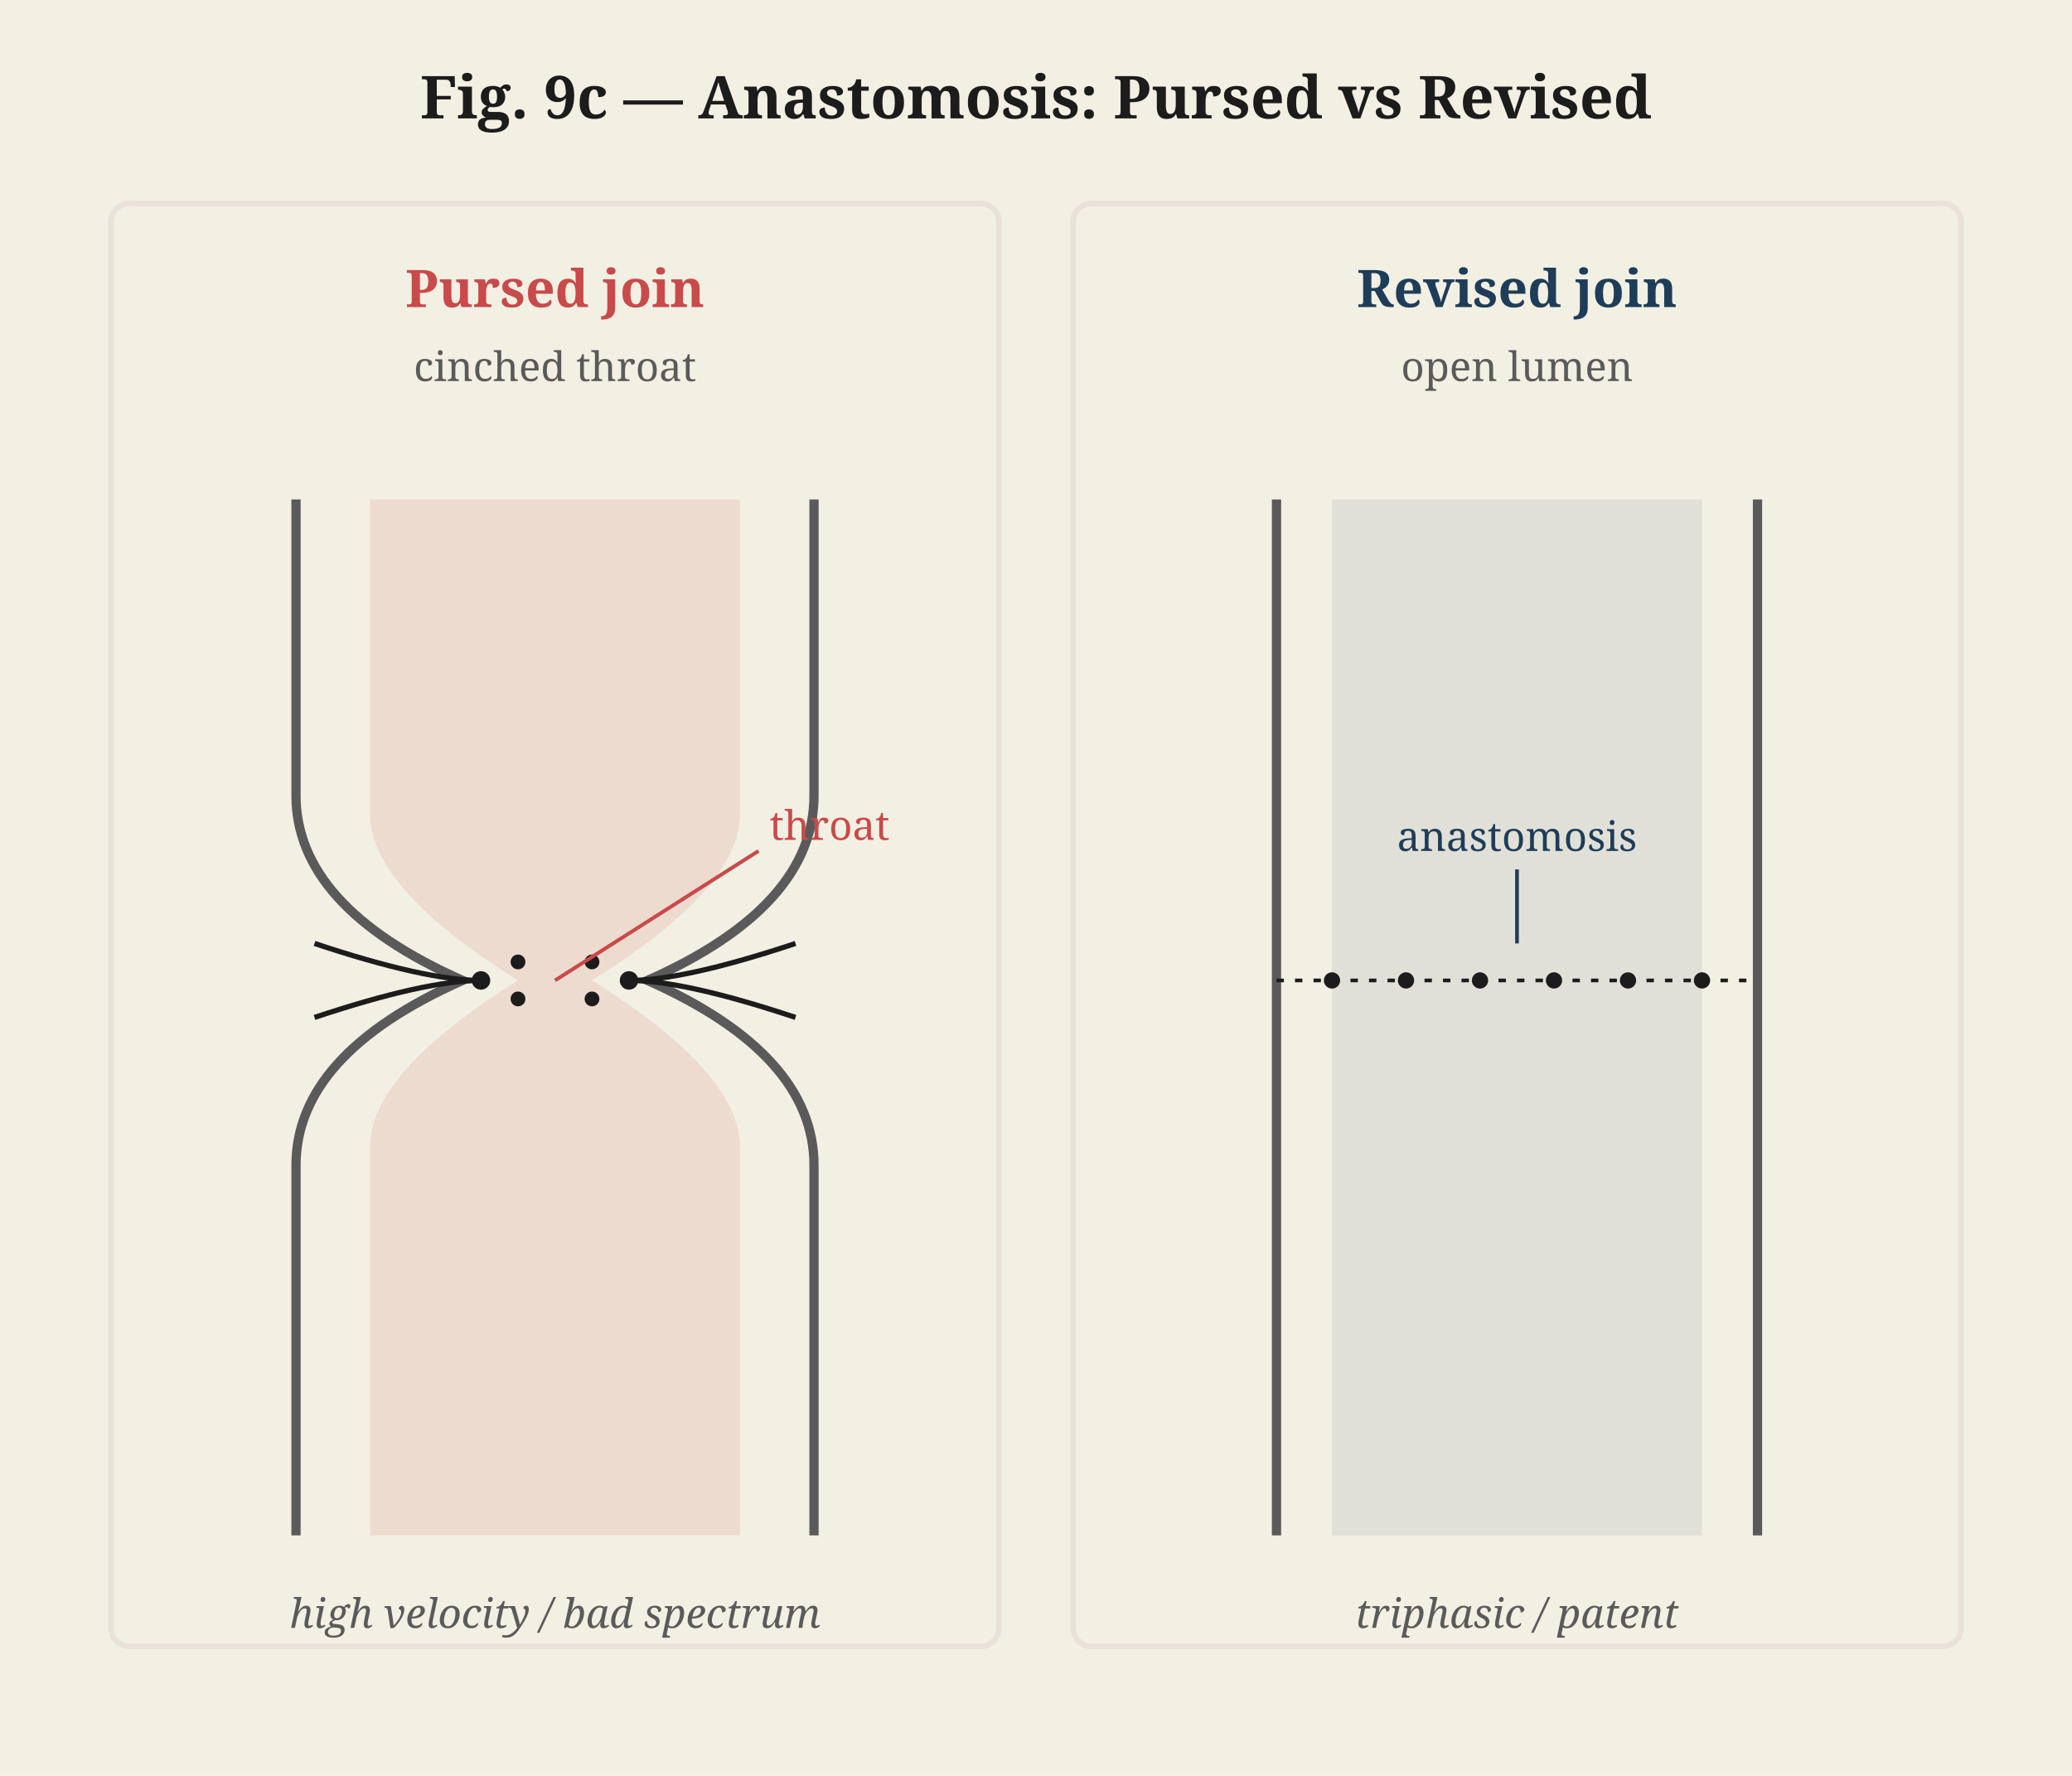
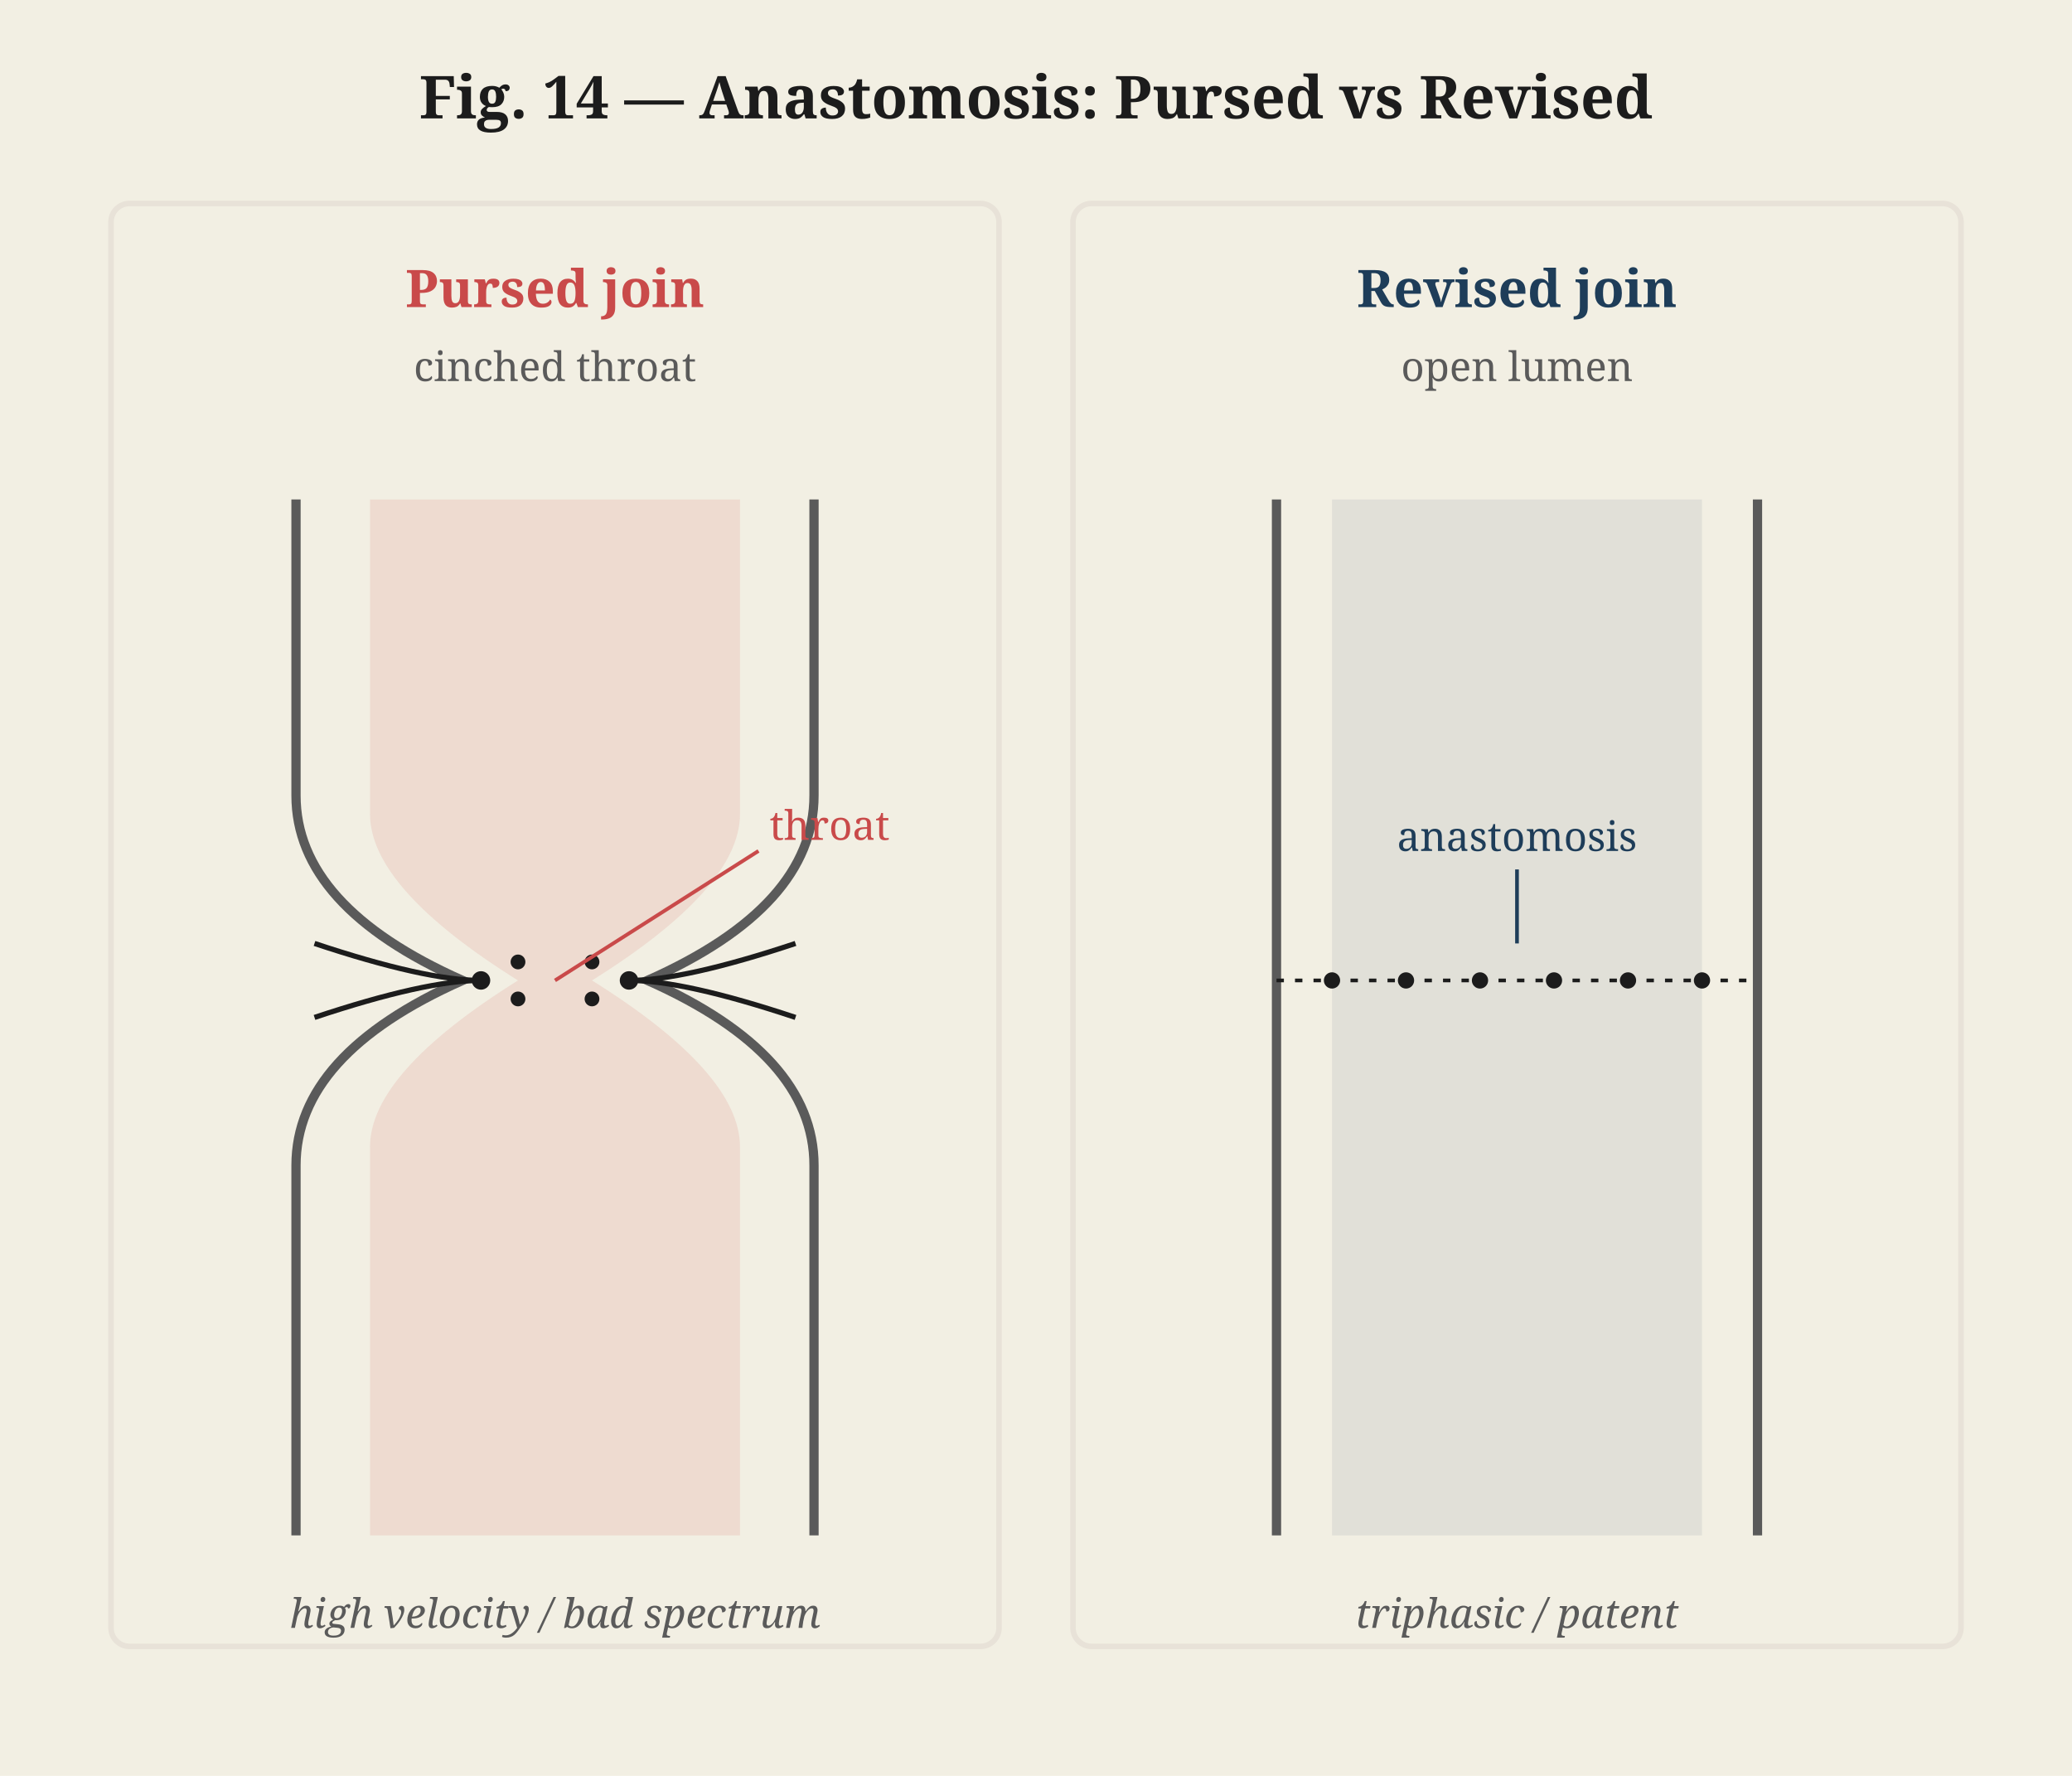
<svg xmlns="http://www.w3.org/2000/svg" viewBox="0 0 560 480" width="100%" height="100%">
  <rect width="100%" height="100%" fill="#f2efe3" />
-   <text x="280" y="32" font-family="Georgia, serif" font-size="16" font-weight="bold" fill="#1c1c1c" text-anchor="middle">Fig. 9c — Anastomosis: Pursed vs Revised</text>
+   <text x="280" y="32" font-family="Georgia, serif" font-size="16" font-weight="bold" fill="#1c1c1c" text-anchor="middle">Fig. 14 — Anastomosis: Pursed vs Revised</text>
  <g transform="translate(30, 55)">
    <rect x="0" y="0" width="240" height="390" fill="#f2efe3" stroke="#e8e2d8" stroke-width="1.5" rx="5" />
    <text x="120" y="28" font-family="Georgia, serif" font-size="14" font-weight="bold" fill="#c94a4a" text-anchor="middle">Pursed join</text>
    <text x="120" y="48" font-family="Georgia, serif" font-size="11" fill="#5a5a5a" text-anchor="middle">cinched throat</text>
    <path d="M 50 80              L 50 160              Q 50 190, 95 210              Q 50 230, 50 260              L 50 360" fill="none" stroke="#5a5a5a" stroke-width="2.5" />
    <path d="M 190 80              L 190 160              Q 190 190, 145 210              Q 190 230, 190 260              L 190 360" fill="none" stroke="#5a5a5a" stroke-width="2.5" />
    <path d="M 70 80 L 70 165 Q 70 185, 110 210 Q 70 235, 70 255 L 70 360              L 170 360 L 170 255 Q 170 235, 130 210 Q 170 185, 170 165 L 170 80 Z" fill="#c94a4a" fill-opacity="0.12" stroke="none" />
    <g stroke="#1c1c1c" stroke-width="1.4" fill="none">
      <path d="M 55 200 Q 85 210, 100 210" />
      <path d="M 185 200 Q 155 210, 140 210" />
      <path d="M 55 220 Q 85 210, 100 210" />
      <path d="M 185 220 Q 155 210, 140 210" />
    </g>
    <circle cx="100" cy="210" r="2.5" fill="#1c1c1c" />
    <circle cx="140" cy="210" r="2.5" fill="#1c1c1c" />
    <circle cx="110" cy="205" r="2" fill="#1c1c1c" />
    <circle cx="130" cy="205" r="2" fill="#1c1c1c" />
    <circle cx="110" cy="215" r="2" fill="#1c1c1c" />
    <circle cx="130" cy="215" r="2" fill="#1c1c1c" />
    <line x1="120" y1="210" x2="175" y2="175" stroke="#c94a4a" stroke-width="1" />
    <text x="178" y="172" font-family="Georgia, serif" font-size="11" fill="#c94a4a">throat</text>
    <text x="120" y="385" font-family="Georgia, serif" font-size="11" font-style="italic" fill="#5a5a5a" text-anchor="middle">high velocity / bad spectrum</text>
  </g>
  <g transform="translate(290, 55)">
    <rect x="0" y="0" width="240" height="390" fill="#f2efe3" stroke="#e8e2d8" stroke-width="1.5" rx="5" />
    <text x="120" y="28" font-family="Georgia, serif" font-size="14" font-weight="bold" fill="#1e3d59" text-anchor="middle">Revised join</text>
    <text x="120" y="48" font-family="Georgia, serif" font-size="11" fill="#5a5a5a" text-anchor="middle">open lumen</text>
    <path d="M 55 80 L 55 360" fill="none" stroke="#5a5a5a" stroke-width="2.5" />
    <path d="M 185 80 L 185 360" fill="none" stroke="#5a5a5a" stroke-width="2.5" />
    <path d="M 70 80 L 70 360 L 170 360 L 170 80 Z" fill="#1e3d59" fill-opacity="0.08" stroke="none" />
    <line x1="55" y1="210" x2="185" y2="210" stroke="#1c1c1c" stroke-width="1" stroke-dasharray="2,3" />
    <g fill="#1c1c1c">
      <circle cx="70" cy="210" r="2.2" />
      <circle cx="90" cy="210" r="2.2" />
      <circle cx="110" cy="210" r="2.2" />
      <circle cx="130" cy="210" r="2.2" />
      <circle cx="150" cy="210" r="2.2" />
      <circle cx="170" cy="210" r="2.2" />
    </g>
    <text x="120" y="175" font-family="Georgia, serif" font-size="11" fill="#1e3d59" text-anchor="middle">anastomosis</text>
    <line x1="120" y1="180" x2="120" y2="200" stroke="#1e3d59" stroke-width="1" />
    <text x="120" y="385" font-family="Georgia, serif" font-size="11" font-style="italic" fill="#5a5a5a" text-anchor="middle">triphasic / patent</text>
  </g>
</svg>
